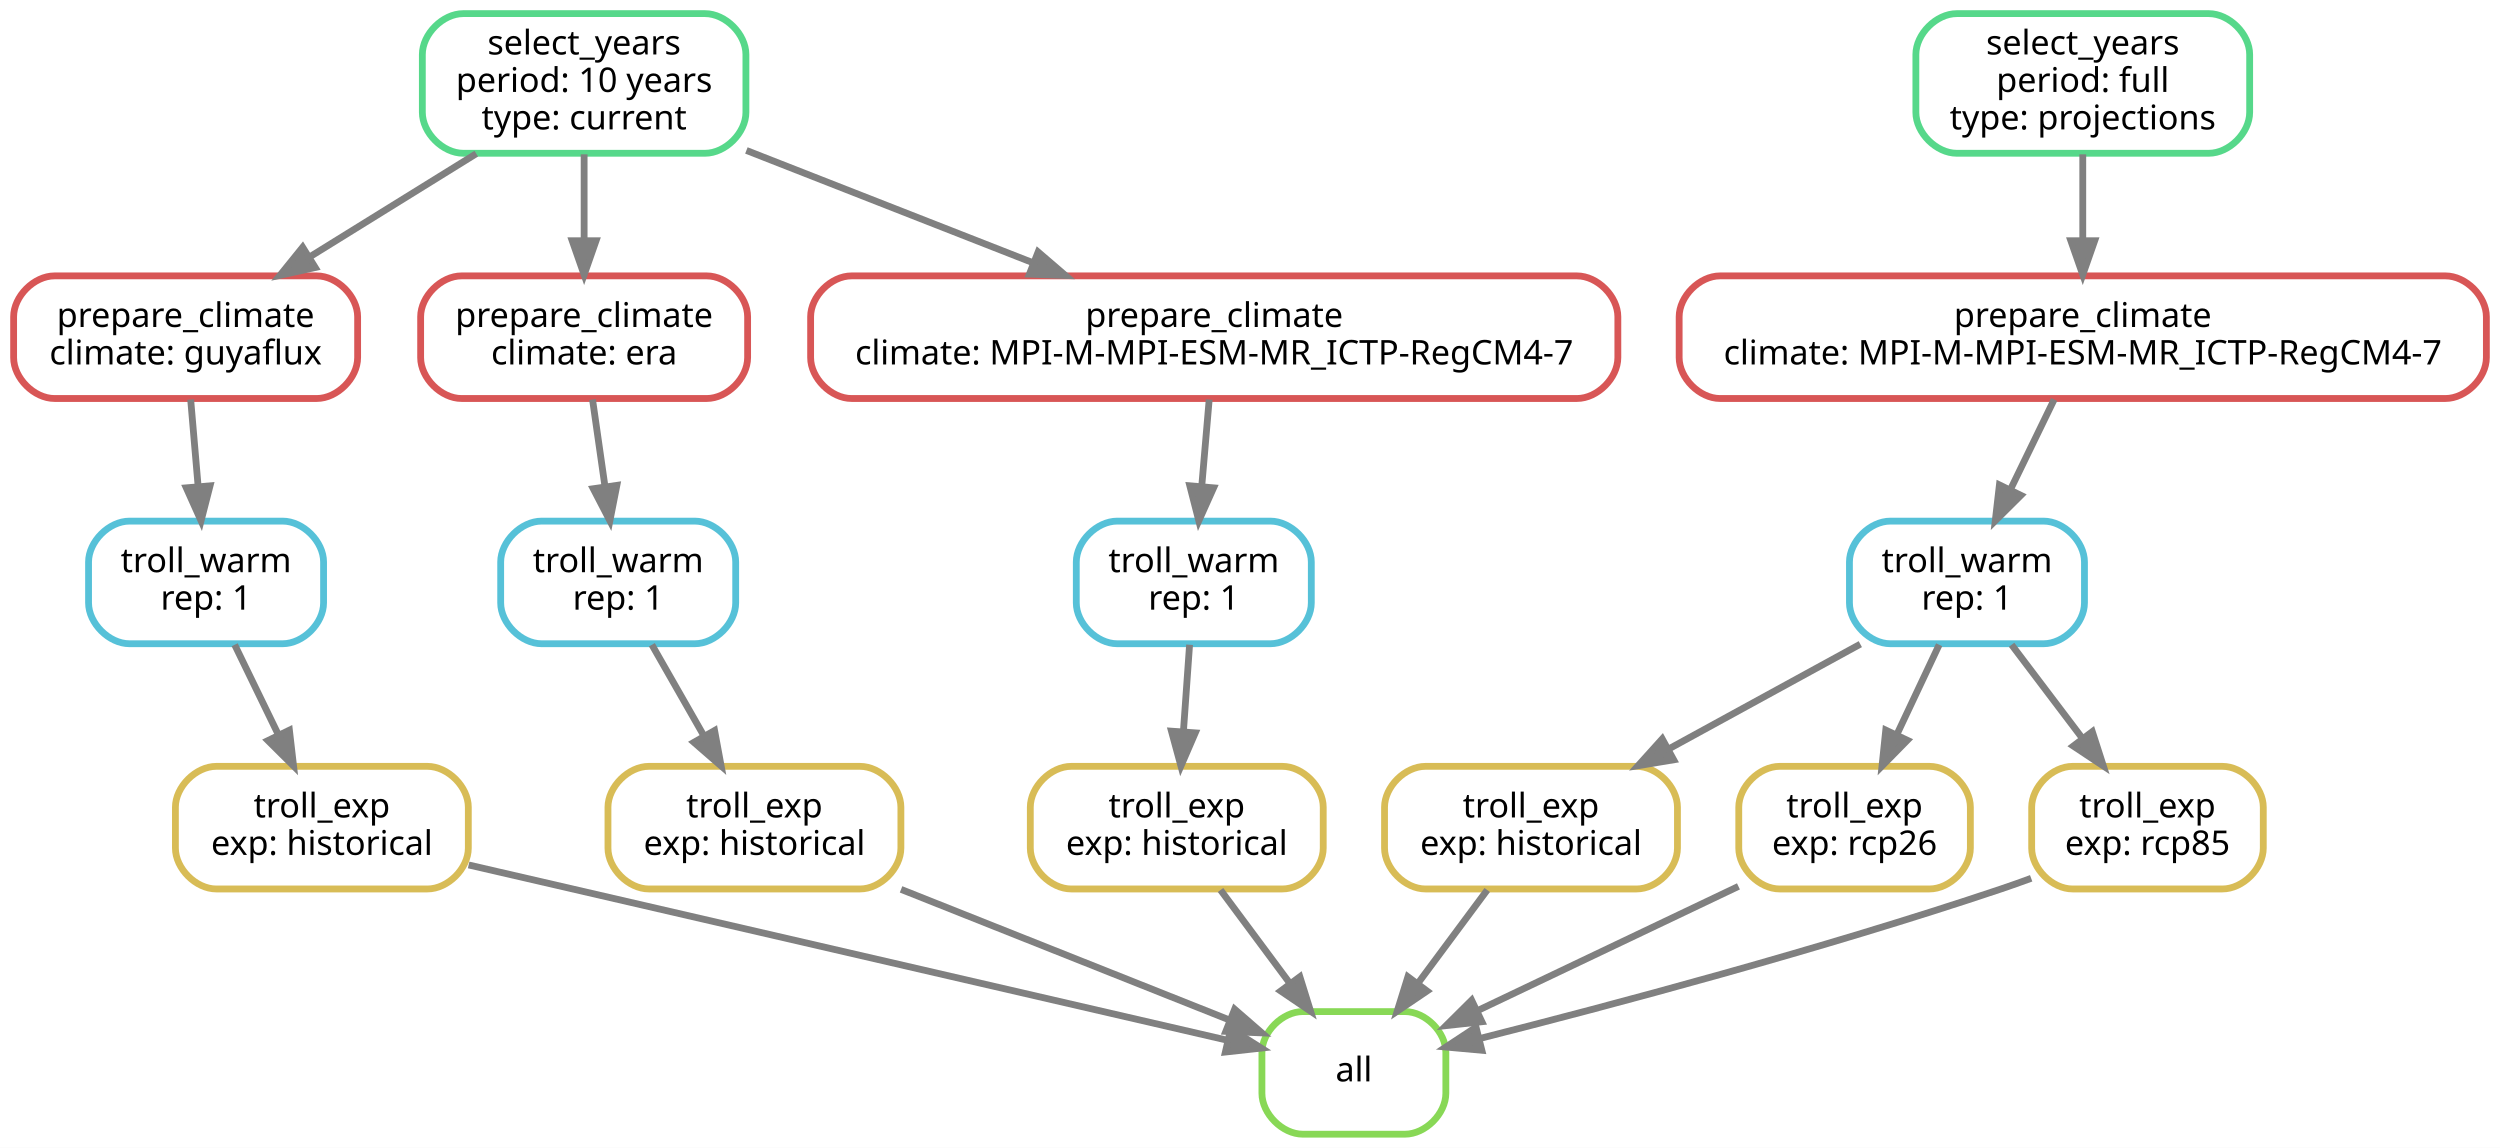
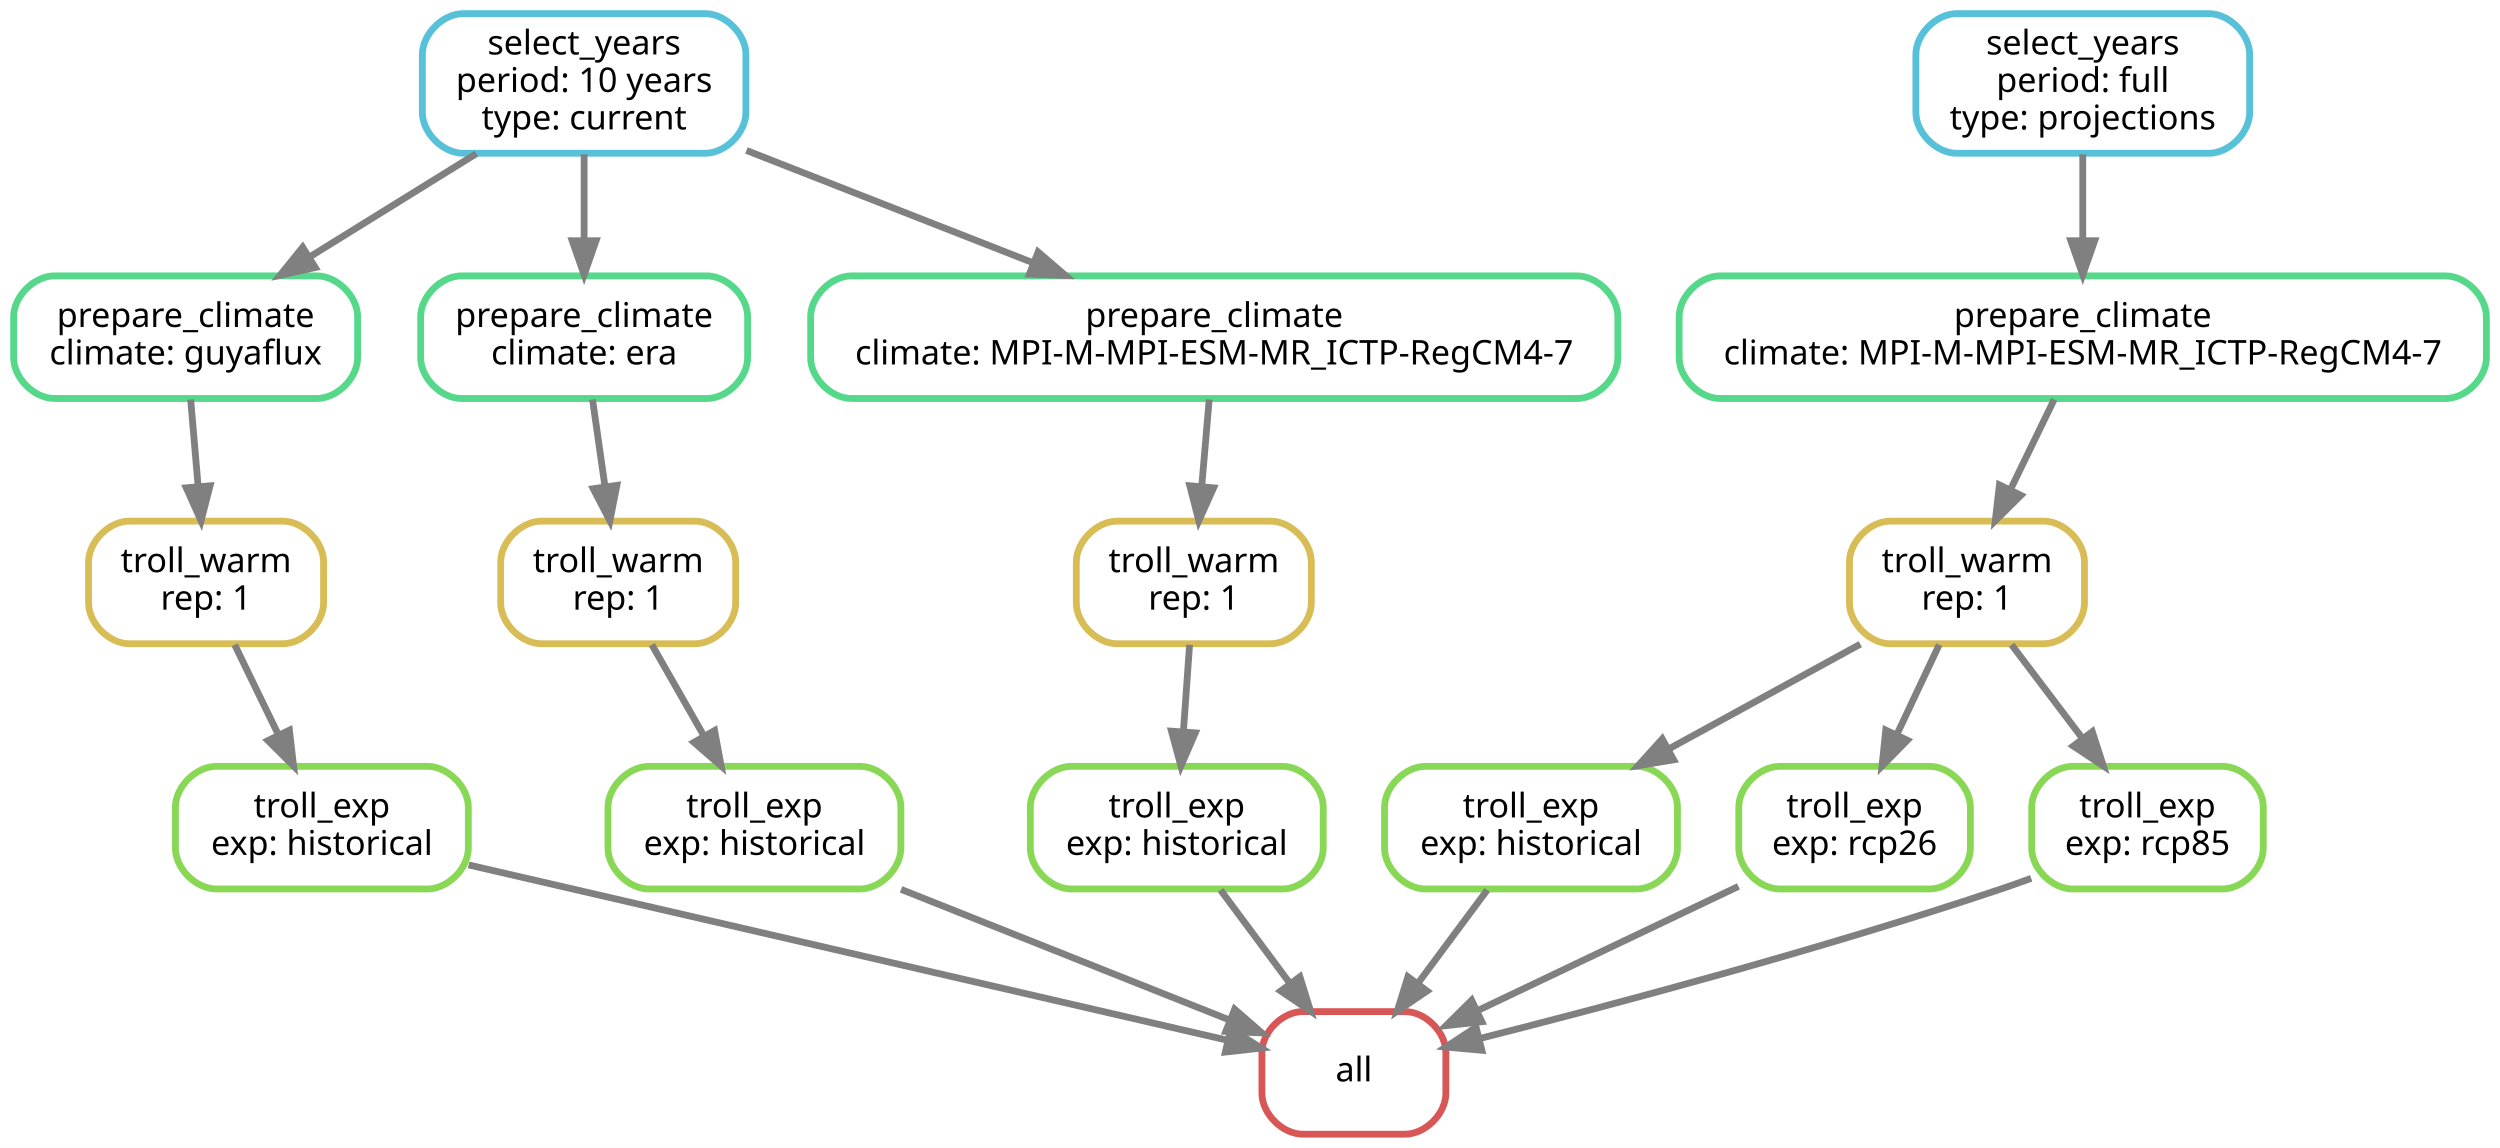
<svg xmlns="http://www.w3.org/2000/svg" width="734pt" height="337pt" viewBox="0.00 0.00 734.00 337.00">
  <g id="graph0" class="graph" transform="scale(1 1) rotate(0) translate(4 333)">
    <polygon fill="white" stroke="transparent" points="-4,4 -4,-333 730,-333 730,4 -4,4" />
    <g id="node1" class="node">
-       <path fill="none" stroke="#88d856" stroke-width="2" d="M408.5,-36C408.5,-36 378.5,-36 378.5,-36 372.5,-36 366.5,-30 366.5,-24 366.5,-24 366.5,-12 366.5,-12 366.5,-6 372.5,0 378.5,0 378.5,0 408.5,0 408.5,0 414.5,0 420.5,-6 420.5,-12 420.5,-12 420.5,-24 420.5,-24 420.5,-30 414.5,-36 408.5,-36" />
+       <path fill="none" stroke="#d85656" stroke-width="2" d="M408.5,-36C408.5,-36 378.5,-36 378.5,-36 372.5,-36 366.5,-30 366.5,-24 366.5,-24 366.5,-12 366.5,-12 366.5,-6 372.5,0 378.5,0 378.5,0 408.5,0 408.5,0 414.5,0 420.5,-6 420.5,-12 420.5,-12 420.5,-24 420.5,-24 420.5,-30 414.5,-36 408.5,-36" />
      <text text-anchor="middle" x="393.5" y="-15.5" font-family="sans" font-size="10.00">all</text>
    </g>
    <g id="node2" class="node">
-       <path fill="none" stroke="#d8bc56" stroke-width="2" d="M121.5,-108C121.5,-108 59.5,-108 59.5,-108 53.5,-108 47.5,-102 47.5,-96 47.5,-96 47.5,-84 47.5,-84 47.5,-78 53.5,-72 59.5,-72 59.5,-72 121.5,-72 121.5,-72 127.5,-72 133.5,-78 133.5,-84 133.5,-84 133.5,-96 133.5,-96 133.5,-102 127.5,-108 121.5,-108" />
+       <path fill="none" stroke="#88d856" stroke-width="2" d="M121.5,-108C121.5,-108 59.5,-108 59.5,-108 53.5,-108 47.5,-102 47.5,-96 47.5,-96 47.5,-84 47.5,-84 47.5,-78 53.5,-72 59.5,-72 59.5,-72 121.5,-72 121.5,-72 127.5,-72 133.5,-78 133.5,-84 133.5,-84 133.5,-96 133.5,-96 133.5,-102 127.5,-108 121.5,-108" />
      <text text-anchor="middle" x="90.5" y="-93" font-family="sans" font-size="10.00">troll_exp</text>
      <text text-anchor="middle" x="90.5" y="-82" font-family="sans" font-size="10.00">exp: historical</text>
    </g>
    <g id="edge1" class="edge">
      <path fill="none" stroke="grey" stroke-width="2" d="M133.59,-79.05C193.27,-65.26 300.08,-40.58 356.4,-27.57" />
      <polygon fill="grey" stroke="grey" stroke-width="2" points="357.35,-30.94 366.3,-25.28 355.77,-24.12 357.35,-30.94" />
    </g>
    <g id="node3" class="node">
-       <path fill="none" stroke="#56c1d8" stroke-width="2" d="M79,-180C79,-180 34,-180 34,-180 28,-180 22,-174 22,-168 22,-168 22,-156 22,-156 22,-150 28,-144 34,-144 34,-144 79,-144 79,-144 85,-144 91,-150 91,-156 91,-156 91,-168 91,-168 91,-174 85,-180 79,-180" />
+       <path fill="none" stroke="#d8bc56" stroke-width="2" d="M79,-180C79,-180 34,-180 34,-180 28,-180 22,-174 22,-168 22,-168 22,-156 22,-156 22,-150 28,-144 34,-144 34,-144 79,-144 79,-144 85,-144 91,-150 91,-156 91,-156 91,-168 91,-168 91,-174 85,-180 79,-180" />
      <text text-anchor="middle" x="56.5" y="-165" font-family="sans" font-size="10.00">troll_warm</text>
      <text text-anchor="middle" x="56.5" y="-154" font-family="sans" font-size="10.00">rep: 1</text>
    </g>
    <g id="edge7" class="edge">
      <path fill="none" stroke="grey" stroke-width="2" d="M64.9,-143.7C68.77,-135.73 73.45,-126.1 77.74,-117.26" />
      <polygon fill="grey" stroke="grey" stroke-width="2" points="80.97,-118.63 82.19,-108.1 74.67,-115.57 80.97,-118.63" />
    </g>
    <g id="node4" class="node">
-       <path fill="none" stroke="#d85656" stroke-width="2" d="M89,-252C89,-252 12,-252 12,-252 6,-252 0,-246 0,-240 0,-240 0,-228 0,-228 0,-222 6,-216 12,-216 12,-216 89,-216 89,-216 95,-216 101,-222 101,-228 101,-228 101,-240 101,-240 101,-246 95,-252 89,-252" />
+       <path fill="none" stroke="#56d88a" stroke-width="2" d="M89,-252C89,-252 12,-252 12,-252 6,-252 0,-246 0,-240 0,-240 0,-228 0,-228 0,-222 6,-216 12,-216 12,-216 89,-216 89,-216 95,-216 101,-222 101,-228 101,-228 101,-240 101,-240 101,-246 95,-252 89,-252" />
      <text text-anchor="middle" x="50.5" y="-237" font-family="sans" font-size="10.00">prepare_climate</text>
      <text text-anchor="middle" x="50.5" y="-226" font-family="sans" font-size="10.00">climate: guyaflux</text>
    </g>
    <g id="edge8" class="edge">
      <path fill="none" stroke="grey" stroke-width="2" d="M51.98,-215.7C52.64,-207.98 53.44,-198.71 54.18,-190.11" />
      <polygon fill="grey" stroke="grey" stroke-width="2" points="57.67,-190.37 55.03,-180.1 50.69,-189.77 57.67,-190.37" />
    </g>
    <g id="node5" class="node">
-       <path fill="none" stroke="#56d88a" stroke-width="2" d="M203,-329C203,-329 132,-329 132,-329 126,-329 120,-323 120,-317 120,-317 120,-300 120,-300 120,-294 126,-288 132,-288 132,-288 203,-288 203,-288 209,-288 215,-294 215,-300 215,-300 215,-317 215,-317 215,-323 209,-329 203,-329" />
+       <path fill="none" stroke="#56c1d8" stroke-width="2" d="M203,-329C203,-329 132,-329 132,-329 126,-329 120,-323 120,-317 120,-317 120,-300 120,-300 120,-294 126,-288 132,-288 132,-288 203,-288 203,-288 209,-288 215,-294 215,-300 215,-300 215,-317 215,-317 215,-323 209,-329 203,-329" />
      <text text-anchor="middle" x="167.5" y="-317" font-family="sans" font-size="10.00">select_years</text>
      <text text-anchor="middle" x="167.5" y="-306" font-family="sans" font-size="10.00">period: 10 years</text>
      <text text-anchor="middle" x="167.5" y="-295" font-family="sans" font-size="10.00">type: current</text>
    </g>
    <g id="edge9" class="edge">
      <path fill="none" stroke="grey" stroke-width="2" d="M135.84,-287.88C120.79,-278.56 102.72,-267.36 87.08,-257.67" />
      <polygon fill="grey" stroke="grey" stroke-width="2" points="88.55,-254.46 78.2,-252.17 84.86,-260.41 88.55,-254.46" />
    </g>
    <g id="node8" class="node">
-       <path fill="none" stroke="#d85656" stroke-width="2" d="M203.5,-252C203.5,-252 131.5,-252 131.5,-252 125.5,-252 119.5,-246 119.5,-240 119.5,-240 119.5,-228 119.5,-228 119.5,-222 125.5,-216 131.5,-216 131.5,-216 203.5,-216 203.5,-216 209.5,-216 215.5,-222 215.5,-228 215.5,-228 215.5,-240 215.5,-240 215.5,-246 209.5,-252 203.5,-252" />
+       <path fill="none" stroke="#56d88a" stroke-width="2" d="M203.5,-252C203.5,-252 131.5,-252 131.5,-252 125.5,-252 119.5,-246 119.5,-240 119.5,-240 119.5,-228 119.5,-228 119.5,-222 125.5,-216 131.5,-216 131.5,-216 203.5,-216 203.5,-216 209.5,-216 215.5,-222 215.5,-228 215.5,-228 215.5,-240 215.5,-240 215.5,-246 209.5,-252 203.5,-252" />
      <text text-anchor="middle" x="167.5" y="-237" font-family="sans" font-size="10.00">prepare_climate</text>
      <text text-anchor="middle" x="167.5" y="-226" font-family="sans" font-size="10.00">climate: era</text>
    </g>
    <g id="edge12" class="edge">
      <path fill="none" stroke="grey" stroke-width="2" d="M167.5,-287.69C167.5,-279.91 167.5,-270.84 167.5,-262.45" />
      <polygon fill="grey" stroke="grey" stroke-width="2" points="171,-262.32 167.5,-252.32 164,-262.32 171,-262.32" />
    </g>
    <g id="node11" class="node">
-       <path fill="none" stroke="#d85656" stroke-width="2" d="M459,-252C459,-252 246,-252 246,-252 240,-252 234,-246 234,-240 234,-240 234,-228 234,-228 234,-222 240,-216 246,-216 246,-216 459,-216 459,-216 465,-216 471,-222 471,-228 471,-228 471,-240 471,-240 471,-246 465,-252 459,-252" />
+       <path fill="none" stroke="#56d88a" stroke-width="2" d="M459,-252C459,-252 246,-252 246,-252 240,-252 234,-246 234,-240 234,-240 234,-228 234,-228 234,-222 240,-216 246,-216 246,-216 459,-216 459,-216 465,-216 471,-222 471,-228 471,-228 471,-240 471,-240 471,-246 465,-252 459,-252" />
      <text text-anchor="middle" x="352.5" y="-237" font-family="sans" font-size="10.00">prepare_climate</text>
      <text text-anchor="middle" x="352.5" y="-226" font-family="sans" font-size="10.00">climate: MPI-M-MPI-ESM-MR_ICTP-RegCM4-7</text>
    </g>
    <g id="edge15" class="edge">
      <path fill="none" stroke="grey" stroke-width="2" d="M215.14,-288.83C240.89,-278.74 272.75,-266.25 299.3,-255.85" />
      <polygon fill="grey" stroke="grey" stroke-width="2" points="300.79,-259.02 308.82,-252.12 298.23,-252.51 300.79,-259.02" />
    </g>
    <g id="node6" class="node">
-       <path fill="none" stroke="#d8bc56" stroke-width="2" d="M248.5,-108C248.5,-108 186.5,-108 186.5,-108 180.5,-108 174.5,-102 174.5,-96 174.5,-96 174.5,-84 174.5,-84 174.5,-78 180.5,-72 186.5,-72 186.5,-72 248.5,-72 248.5,-72 254.5,-72 260.5,-78 260.5,-84 260.5,-84 260.5,-96 260.5,-96 260.5,-102 254.5,-108 248.5,-108" />
+       <path fill="none" stroke="#88d856" stroke-width="2" d="M248.5,-108C248.5,-108 186.5,-108 186.5,-108 180.5,-108 174.5,-102 174.5,-96 174.5,-96 174.5,-84 174.5,-84 174.5,-78 180.5,-72 186.5,-72 186.5,-72 248.5,-72 248.5,-72 254.5,-72 260.5,-78 260.5,-84 260.5,-84 260.5,-96 260.5,-96 260.5,-102 254.5,-108 248.5,-108" />
      <text text-anchor="middle" x="217.5" y="-93" font-family="sans" font-size="10.00">troll_exp</text>
      <text text-anchor="middle" x="217.5" y="-82" font-family="sans" font-size="10.00">exp: historical</text>
    </g>
    <g id="edge2" class="edge">
      <path fill="none" stroke="grey" stroke-width="2" d="M260.55,-71.88C290.14,-60.11 328.99,-44.66 357.05,-33.5" />
      <polygon fill="grey" stroke="grey" stroke-width="2" points="358.49,-36.69 366.49,-29.74 355.9,-30.19 358.49,-36.69" />
    </g>
    <g id="node7" class="node">
-       <path fill="none" stroke="#56c1d8" stroke-width="2" d="M200,-180C200,-180 155,-180 155,-180 149,-180 143,-174 143,-168 143,-168 143,-156 143,-156 143,-150 149,-144 155,-144 155,-144 200,-144 200,-144 206,-144 212,-150 212,-156 212,-156 212,-168 212,-168 212,-174 206,-180 200,-180" />
+       <path fill="none" stroke="#d8bc56" stroke-width="2" d="M200,-180C200,-180 155,-180 155,-180 149,-180 143,-174 143,-168 143,-168 143,-156 143,-156 143,-150 149,-144 155,-144 155,-144 200,-144 200,-144 206,-144 212,-150 212,-156 212,-156 212,-168 212,-168 212,-174 206,-180 200,-180" />
      <text text-anchor="middle" x="177.5" y="-165" font-family="sans" font-size="10.00">troll_warm</text>
      <text text-anchor="middle" x="177.5" y="-154" font-family="sans" font-size="10.00">rep: 1</text>
    </g>
    <g id="edge10" class="edge">
      <path fill="none" stroke="grey" stroke-width="2" d="M187.39,-143.7C191.99,-135.64 197.56,-125.89 202.65,-116.98" />
      <polygon fill="grey" stroke="grey" stroke-width="2" points="205.8,-118.52 207.73,-108.1 199.73,-115.05 205.8,-118.52" />
    </g>
    <g id="edge11" class="edge">
      <path fill="none" stroke="grey" stroke-width="2" d="M169.97,-215.7C171.07,-207.98 172.4,-198.71 173.63,-190.11" />
      <polygon fill="grey" stroke="grey" stroke-width="2" points="177.11,-190.5 175.06,-180.1 170.18,-189.51 177.11,-190.5" />
    </g>
    <g id="node9" class="node">
-       <path fill="none" stroke="#d8bc56" stroke-width="2" d="M372.5,-108C372.5,-108 310.5,-108 310.5,-108 304.5,-108 298.5,-102 298.5,-96 298.5,-96 298.5,-84 298.5,-84 298.5,-78 304.5,-72 310.5,-72 310.5,-72 372.5,-72 372.5,-72 378.5,-72 384.5,-78 384.5,-84 384.5,-84 384.5,-96 384.5,-96 384.5,-102 378.5,-108 372.5,-108" />
+       <path fill="none" stroke="#88d856" stroke-width="2" d="M372.5,-108C372.5,-108 310.5,-108 310.5,-108 304.5,-108 298.5,-102 298.5,-96 298.5,-96 298.5,-84 298.5,-84 298.5,-78 304.5,-72 310.5,-72 310.5,-72 372.5,-72 372.5,-72 378.5,-72 384.5,-78 384.5,-84 384.5,-84 384.5,-96 384.5,-96 384.5,-102 378.5,-108 372.5,-108" />
      <text text-anchor="middle" x="341.5" y="-93" font-family="sans" font-size="10.00">troll_exp</text>
      <text text-anchor="middle" x="341.5" y="-82" font-family="sans" font-size="10.00">exp: historical</text>
    </g>
    <g id="edge3" class="edge">
      <path fill="none" stroke="grey" stroke-width="2" d="M354.35,-71.7C360.53,-63.39 368.04,-53.28 374.82,-44.14" />
      <polygon fill="grey" stroke="grey" stroke-width="2" points="377.64,-46.22 380.79,-36.1 372.02,-42.04 377.64,-46.22" />
    </g>
    <g id="node10" class="node">
-       <path fill="none" stroke="#56c1d8" stroke-width="2" d="M369,-180C369,-180 324,-180 324,-180 318,-180 312,-174 312,-168 312,-168 312,-156 312,-156 312,-150 318,-144 324,-144 324,-144 369,-144 369,-144 375,-144 381,-150 381,-156 381,-156 381,-168 381,-168 381,-174 375,-180 369,-180" />
+       <path fill="none" stroke="#d8bc56" stroke-width="2" d="M369,-180C369,-180 324,-180 324,-180 318,-180 312,-174 312,-168 312,-168 312,-156 312,-156 312,-150 318,-144 324,-144 324,-144 369,-144 369,-144 375,-144 381,-150 381,-156 381,-156 381,-168 381,-168 381,-174 375,-180 369,-180" />
      <text text-anchor="middle" x="346.5" y="-165" font-family="sans" font-size="10.00">troll_warm</text>
      <text text-anchor="middle" x="346.5" y="-154" font-family="sans" font-size="10.00">rep: 1</text>
    </g>
    <g id="edge13" class="edge">
      <path fill="none" stroke="grey" stroke-width="2" d="M345.26,-143.7C344.71,-135.98 344.05,-126.71 343.44,-118.11" />
      <polygon fill="grey" stroke="grey" stroke-width="2" points="346.93,-117.83 342.72,-108.1 339.94,-118.33 346.93,-117.83" />
    </g>
    <g id="edge14" class="edge">
      <path fill="none" stroke="grey" stroke-width="2" d="M351.02,-215.7C350.36,-207.98 349.56,-198.71 348.82,-190.11" />
      <polygon fill="grey" stroke="grey" stroke-width="2" points="352.31,-189.77 347.97,-180.1 345.33,-190.37 352.31,-189.77" />
    </g>
    <g id="node12" class="node">
-       <path fill="none" stroke="#d8bc56" stroke-width="2" d="M476.5,-108C476.5,-108 414.5,-108 414.5,-108 408.5,-108 402.5,-102 402.5,-96 402.5,-96 402.5,-84 402.5,-84 402.5,-78 408.5,-72 414.5,-72 414.5,-72 476.5,-72 476.5,-72 482.5,-72 488.5,-78 488.5,-84 488.5,-84 488.5,-96 488.5,-96 488.5,-102 482.5,-108 476.5,-108" />
+       <path fill="none" stroke="#88d856" stroke-width="2" d="M476.5,-108C476.5,-108 414.5,-108 414.5,-108 408.5,-108 402.5,-102 402.5,-96 402.5,-96 402.5,-84 402.5,-84 402.5,-78 408.5,-72 414.5,-72 414.5,-72 476.5,-72 476.5,-72 482.5,-72 488.5,-78 488.5,-84 488.5,-84 488.5,-96 488.5,-96 488.5,-102 482.5,-108 476.5,-108" />
      <text text-anchor="middle" x="445.5" y="-93" font-family="sans" font-size="10.00">troll_exp</text>
      <text text-anchor="middle" x="445.5" y="-82" font-family="sans" font-size="10.00">exp: historical</text>
    </g>
    <g id="edge4" class="edge">
      <path fill="none" stroke="grey" stroke-width="2" d="M432.65,-71.7C426.47,-63.39 418.96,-53.28 412.18,-44.14" />
      <polygon fill="grey" stroke="grey" stroke-width="2" points="414.98,-42.04 406.21,-36.1 409.36,-46.22 414.98,-42.04" />
    </g>
    <g id="node13" class="node">
-       <path fill="none" stroke="#56c1d8" stroke-width="2" d="M596,-180C596,-180 551,-180 551,-180 545,-180 539,-174 539,-168 539,-168 539,-156 539,-156 539,-150 545,-144 551,-144 551,-144 596,-144 596,-144 602,-144 608,-150 608,-156 608,-156 608,-168 608,-168 608,-174 602,-180 596,-180" />
+       <path fill="none" stroke="#d8bc56" stroke-width="2" d="M596,-180C596,-180 551,-180 551,-180 545,-180 539,-174 539,-168 539,-168 539,-156 539,-156 539,-150 545,-144 551,-144 551,-144 596,-144 596,-144 602,-144 608,-150 608,-156 608,-156 608,-168 608,-168 608,-174 602,-180 596,-180" />
      <text text-anchor="middle" x="573.5" y="-165" font-family="sans" font-size="10.00">troll_warm</text>
      <text text-anchor="middle" x="573.5" y="-154" font-family="sans" font-size="10.00">rep: 1</text>
    </g>
    <g id="edge16" class="edge">
      <path fill="none" stroke="grey" stroke-width="2" d="M542.19,-143.88C525.3,-134.64 504.25,-123.13 486.12,-113.21" />
      <polygon fill="grey" stroke="grey" stroke-width="2" points="487.39,-109.92 476.93,-108.19 484.03,-116.06 487.39,-109.92" />
    </g>
    <g id="node16" class="node">
-       <path fill="none" stroke="#d8bc56" stroke-width="2" d="M562.5,-108C562.5,-108 518.5,-108 518.5,-108 512.5,-108 506.5,-102 506.5,-96 506.5,-96 506.5,-84 506.5,-84 506.5,-78 512.5,-72 518.5,-72 518.5,-72 562.5,-72 562.5,-72 568.5,-72 574.5,-78 574.5,-84 574.5,-84 574.5,-96 574.5,-96 574.5,-102 568.5,-108 562.5,-108" />
+       <path fill="none" stroke="#88d856" stroke-width="2" d="M562.5,-108C562.5,-108 518.5,-108 518.5,-108 512.5,-108 506.5,-102 506.5,-96 506.5,-96 506.5,-84 506.5,-84 506.5,-78 512.5,-72 518.5,-72 518.5,-72 562.5,-72 562.5,-72 568.5,-72 574.5,-78 574.5,-84 574.5,-84 574.5,-96 574.5,-96 574.5,-102 568.5,-108 562.5,-108" />
      <text text-anchor="middle" x="540.5" y="-93" font-family="sans" font-size="10.00">troll_exp</text>
      <text text-anchor="middle" x="540.5" y="-82" font-family="sans" font-size="10.00">exp: rcp26</text>
    </g>
    <g id="edge19" class="edge">
      <path fill="none" stroke="grey" stroke-width="2" d="M565.34,-143.7C561.59,-135.73 557.05,-126.1 552.88,-117.26" />
      <polygon fill="grey" stroke="grey" stroke-width="2" points="555.99,-115.66 548.56,-108.1 549.66,-118.64 555.99,-115.66" />
    </g>
    <g id="node17" class="node">
-       <path fill="none" stroke="#d8bc56" stroke-width="2" d="M648.5,-108C648.5,-108 604.5,-108 604.5,-108 598.5,-108 592.5,-102 592.5,-96 592.5,-96 592.5,-84 592.5,-84 592.5,-78 598.5,-72 604.5,-72 604.5,-72 648.5,-72 648.5,-72 654.5,-72 660.5,-78 660.5,-84 660.5,-84 660.5,-96 660.5,-96 660.5,-102 654.5,-108 648.5,-108" />
+       <path fill="none" stroke="#88d856" stroke-width="2" d="M648.5,-108C648.5,-108 604.5,-108 604.5,-108 598.5,-108 592.5,-102 592.5,-96 592.5,-96 592.5,-84 592.5,-84 592.5,-78 598.5,-72 604.5,-72 604.5,-72 648.5,-72 648.5,-72 654.5,-72 660.5,-78 660.5,-84 660.5,-84 660.5,-96 660.5,-96 660.5,-102 654.5,-108 648.5,-108" />
      <text text-anchor="middle" x="626.5" y="-93" font-family="sans" font-size="10.00">troll_exp</text>
      <text text-anchor="middle" x="626.5" y="-82" font-family="sans" font-size="10.00">exp: rcp85</text>
    </g>
    <g id="edge20" class="edge">
      <path fill="none" stroke="grey" stroke-width="2" d="M586.6,-143.7C592.89,-135.39 600.55,-125.28 607.46,-116.14" />
      <polygon fill="grey" stroke="grey" stroke-width="2" points="610.3,-118.19 613.55,-108.1 604.72,-113.96 610.3,-118.19" />
    </g>
    <g id="node14" class="node">
-       <path fill="none" stroke="#d85656" stroke-width="2" d="M714,-252C714,-252 501,-252 501,-252 495,-252 489,-246 489,-240 489,-240 489,-228 489,-228 489,-222 495,-216 501,-216 501,-216 714,-216 714,-216 720,-216 726,-222 726,-228 726,-228 726,-240 726,-240 726,-246 720,-252 714,-252" />
+       <path fill="none" stroke="#56d88a" stroke-width="2" d="M714,-252C714,-252 501,-252 501,-252 495,-252 489,-246 489,-240 489,-240 489,-228 489,-228 489,-222 495,-216 501,-216 501,-216 714,-216 714,-216 720,-216 726,-222 726,-228 726,-228 726,-240 726,-240 726,-246 720,-252 714,-252" />
      <text text-anchor="middle" x="607.5" y="-237" font-family="sans" font-size="10.00">prepare_climate</text>
      <text text-anchor="middle" x="607.5" y="-226" font-family="sans" font-size="10.00">climate: MPI-M-MPI-ESM-MR_ICTP-RegCM4-7</text>
    </g>
    <g id="edge17" class="edge">
      <path fill="none" stroke="grey" stroke-width="2" d="M599.1,-215.7C595.23,-207.73 590.55,-198.1 586.26,-189.26" />
      <polygon fill="grey" stroke="grey" stroke-width="2" points="589.33,-187.57 581.81,-180.1 583.03,-190.63 589.33,-187.57" />
    </g>
    <g id="node15" class="node">
-       <path fill="none" stroke="#56d88a" stroke-width="2" d="M644.5,-329C644.5,-329 570.5,-329 570.5,-329 564.5,-329 558.5,-323 558.5,-317 558.5,-317 558.5,-300 558.5,-300 558.5,-294 564.5,-288 570.5,-288 570.5,-288 644.5,-288 644.5,-288 650.5,-288 656.5,-294 656.5,-300 656.5,-300 656.5,-317 656.5,-317 656.5,-323 650.5,-329 644.5,-329" />
+       <path fill="none" stroke="#56c1d8" stroke-width="2" d="M644.5,-329C644.5,-329 570.5,-329 570.5,-329 564.5,-329 558.5,-323 558.5,-317 558.5,-317 558.5,-300 558.5,-300 558.5,-294 564.5,-288 570.5,-288 570.5,-288 644.5,-288 644.5,-288 650.5,-288 656.5,-294 656.5,-300 656.5,-300 656.5,-317 656.5,-317 656.5,-323 650.5,-329 644.5,-329" />
      <text text-anchor="middle" x="607.5" y="-317" font-family="sans" font-size="10.00">select_years</text>
      <text text-anchor="middle" x="607.5" y="-306" font-family="sans" font-size="10.00">period: full</text>
      <text text-anchor="middle" x="607.5" y="-295" font-family="sans" font-size="10.00">type: projections</text>
    </g>
    <g id="edge18" class="edge">
      <path fill="none" stroke="grey" stroke-width="2" d="M607.5,-287.69C607.5,-279.91 607.5,-270.84 607.5,-262.45" />
      <polygon fill="grey" stroke="grey" stroke-width="2" points="611,-262.32 607.5,-252.32 604,-262.32 611,-262.32" />
    </g>
    <g id="edge5" class="edge">
      <path fill="none" stroke="grey" stroke-width="2" d="M506.41,-72.76C483.45,-61.83 453.2,-47.43 429.8,-36.28" />
      <polygon fill="grey" stroke="grey" stroke-width="2" points="431.08,-33.02 420.55,-31.88 428.07,-39.34 431.08,-33.02" />
    </g>
    <g id="edge6" class="edge">
      <path fill="none" stroke="grey" stroke-width="2" d="M592.35,-75.13C589.37,-74.03 586.39,-72.97 583.5,-72 530.91,-54.32 468.78,-37.79 430.25,-28.04" />
      <polygon fill="grey" stroke="grey" stroke-width="2" points="431.07,-24.63 420.51,-25.59 429.36,-31.42 431.07,-24.63" />
    </g>
  </g>
</svg>
